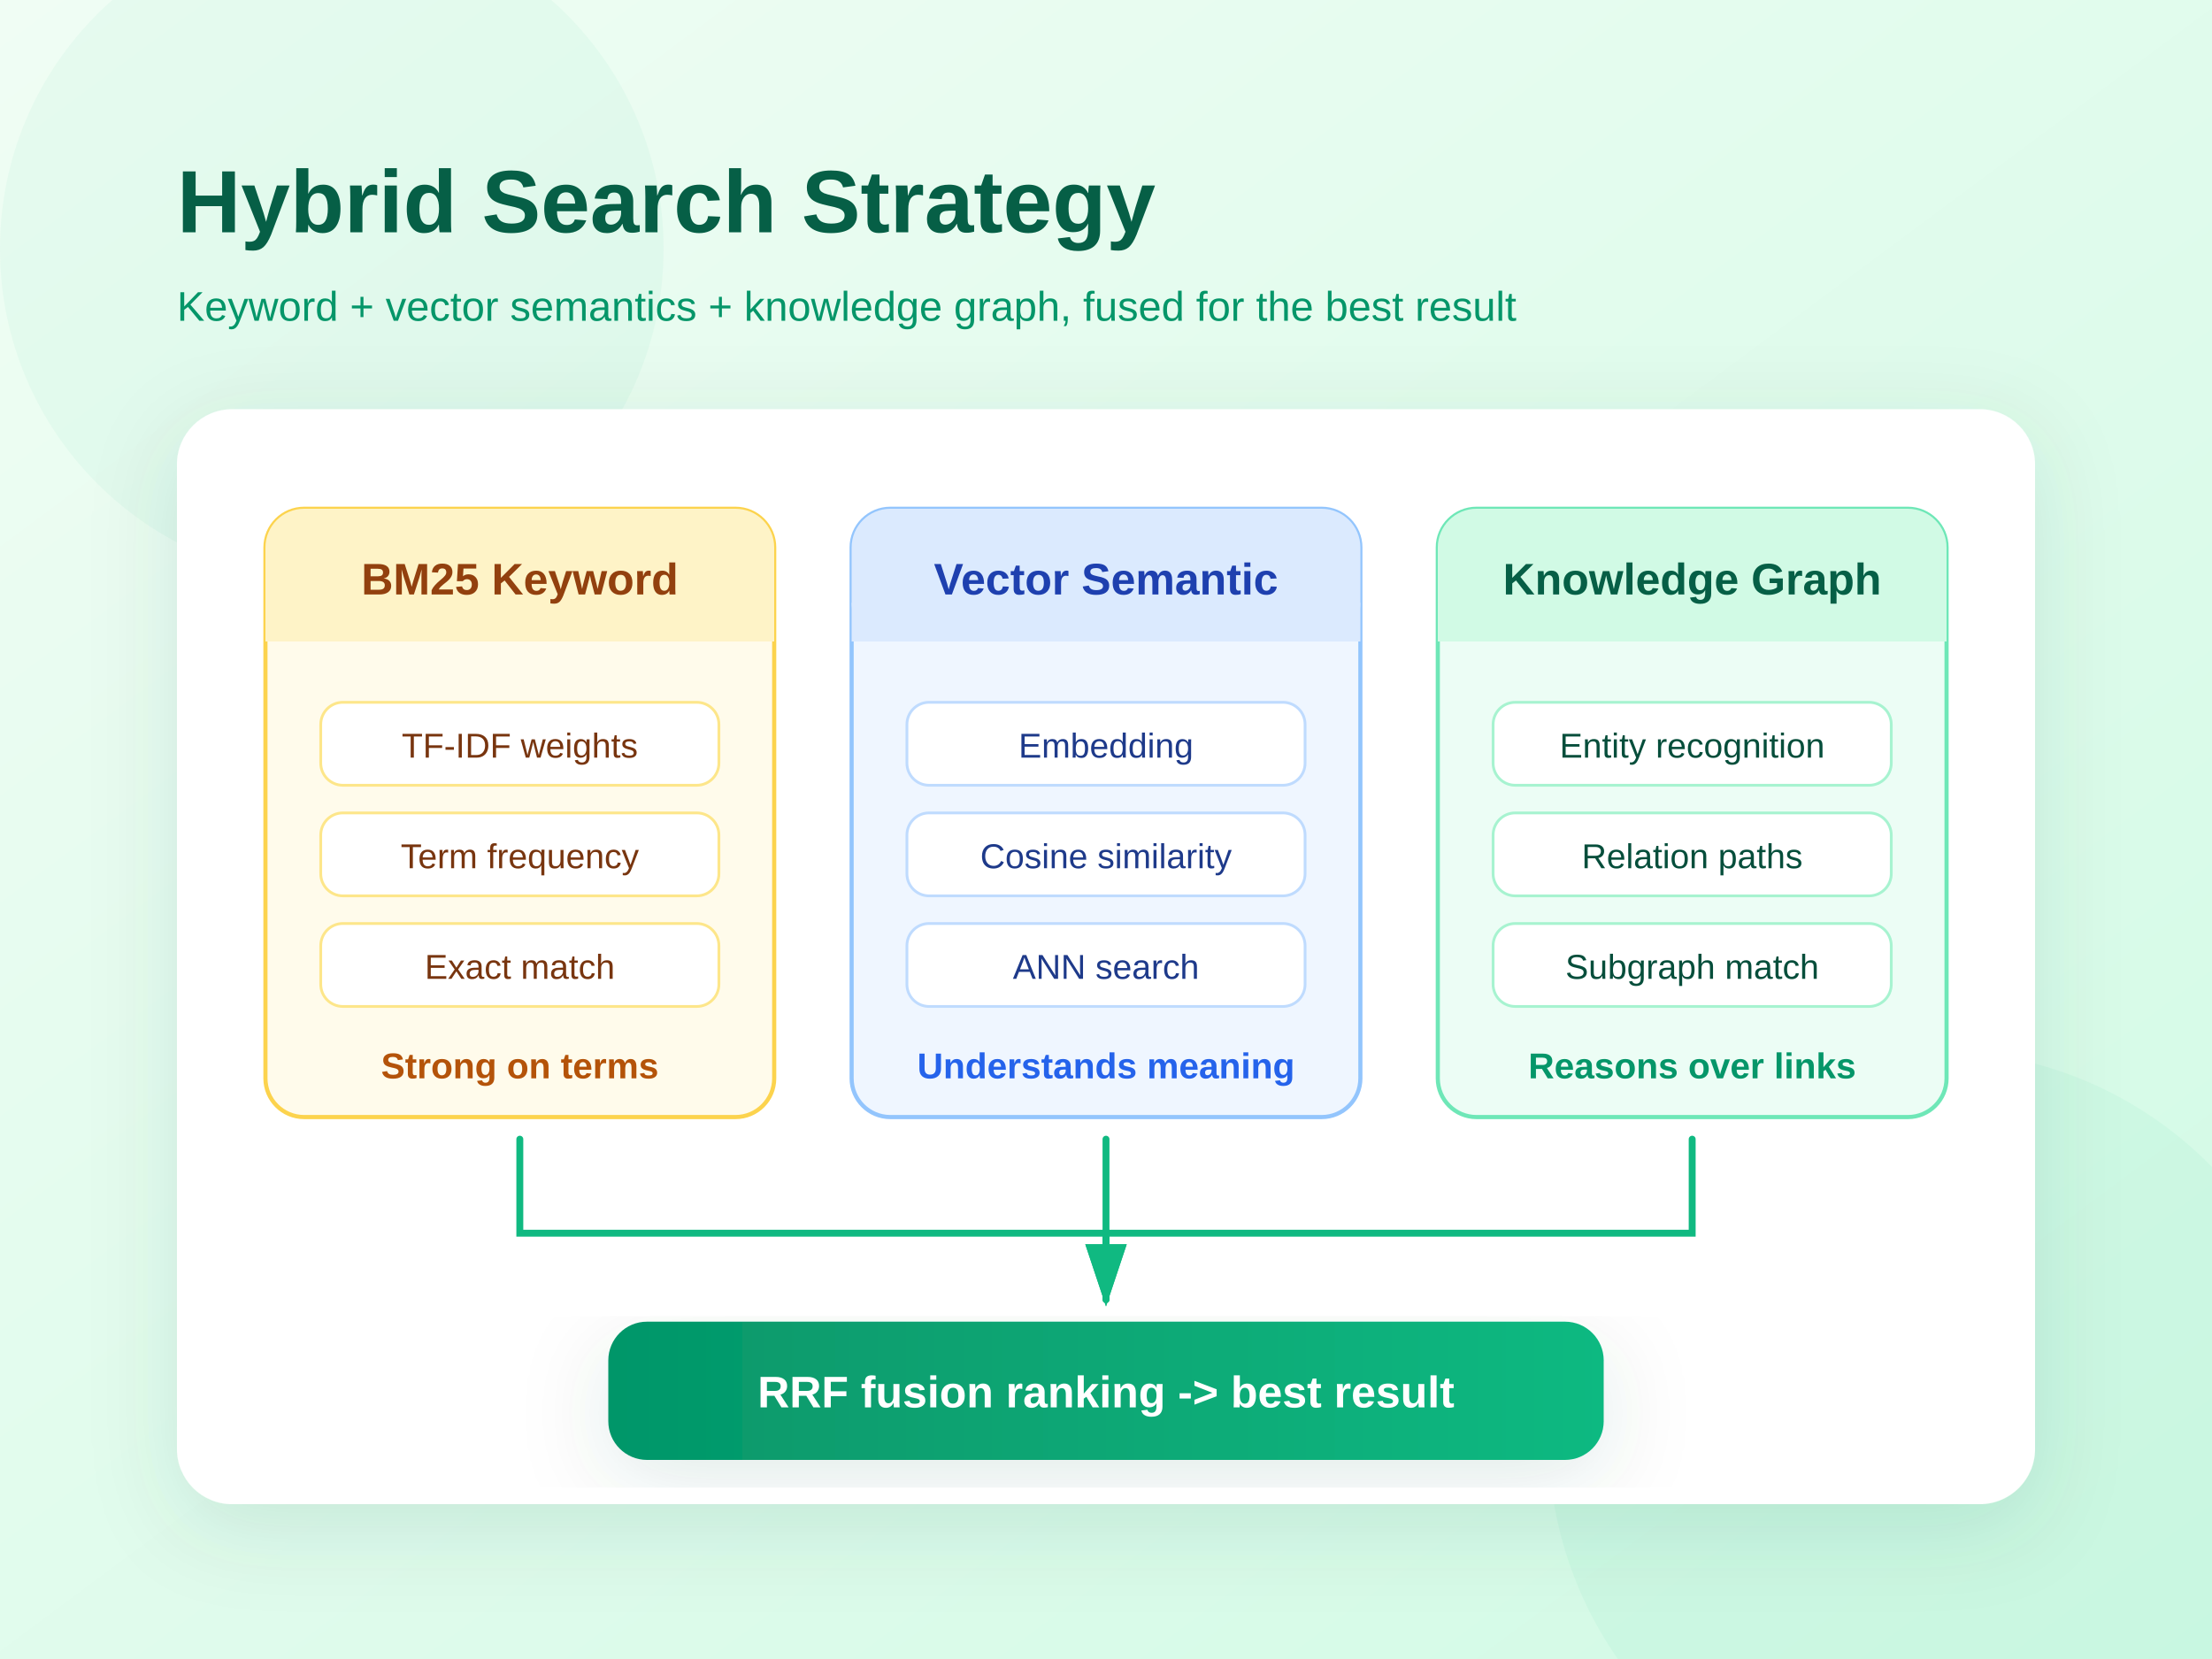
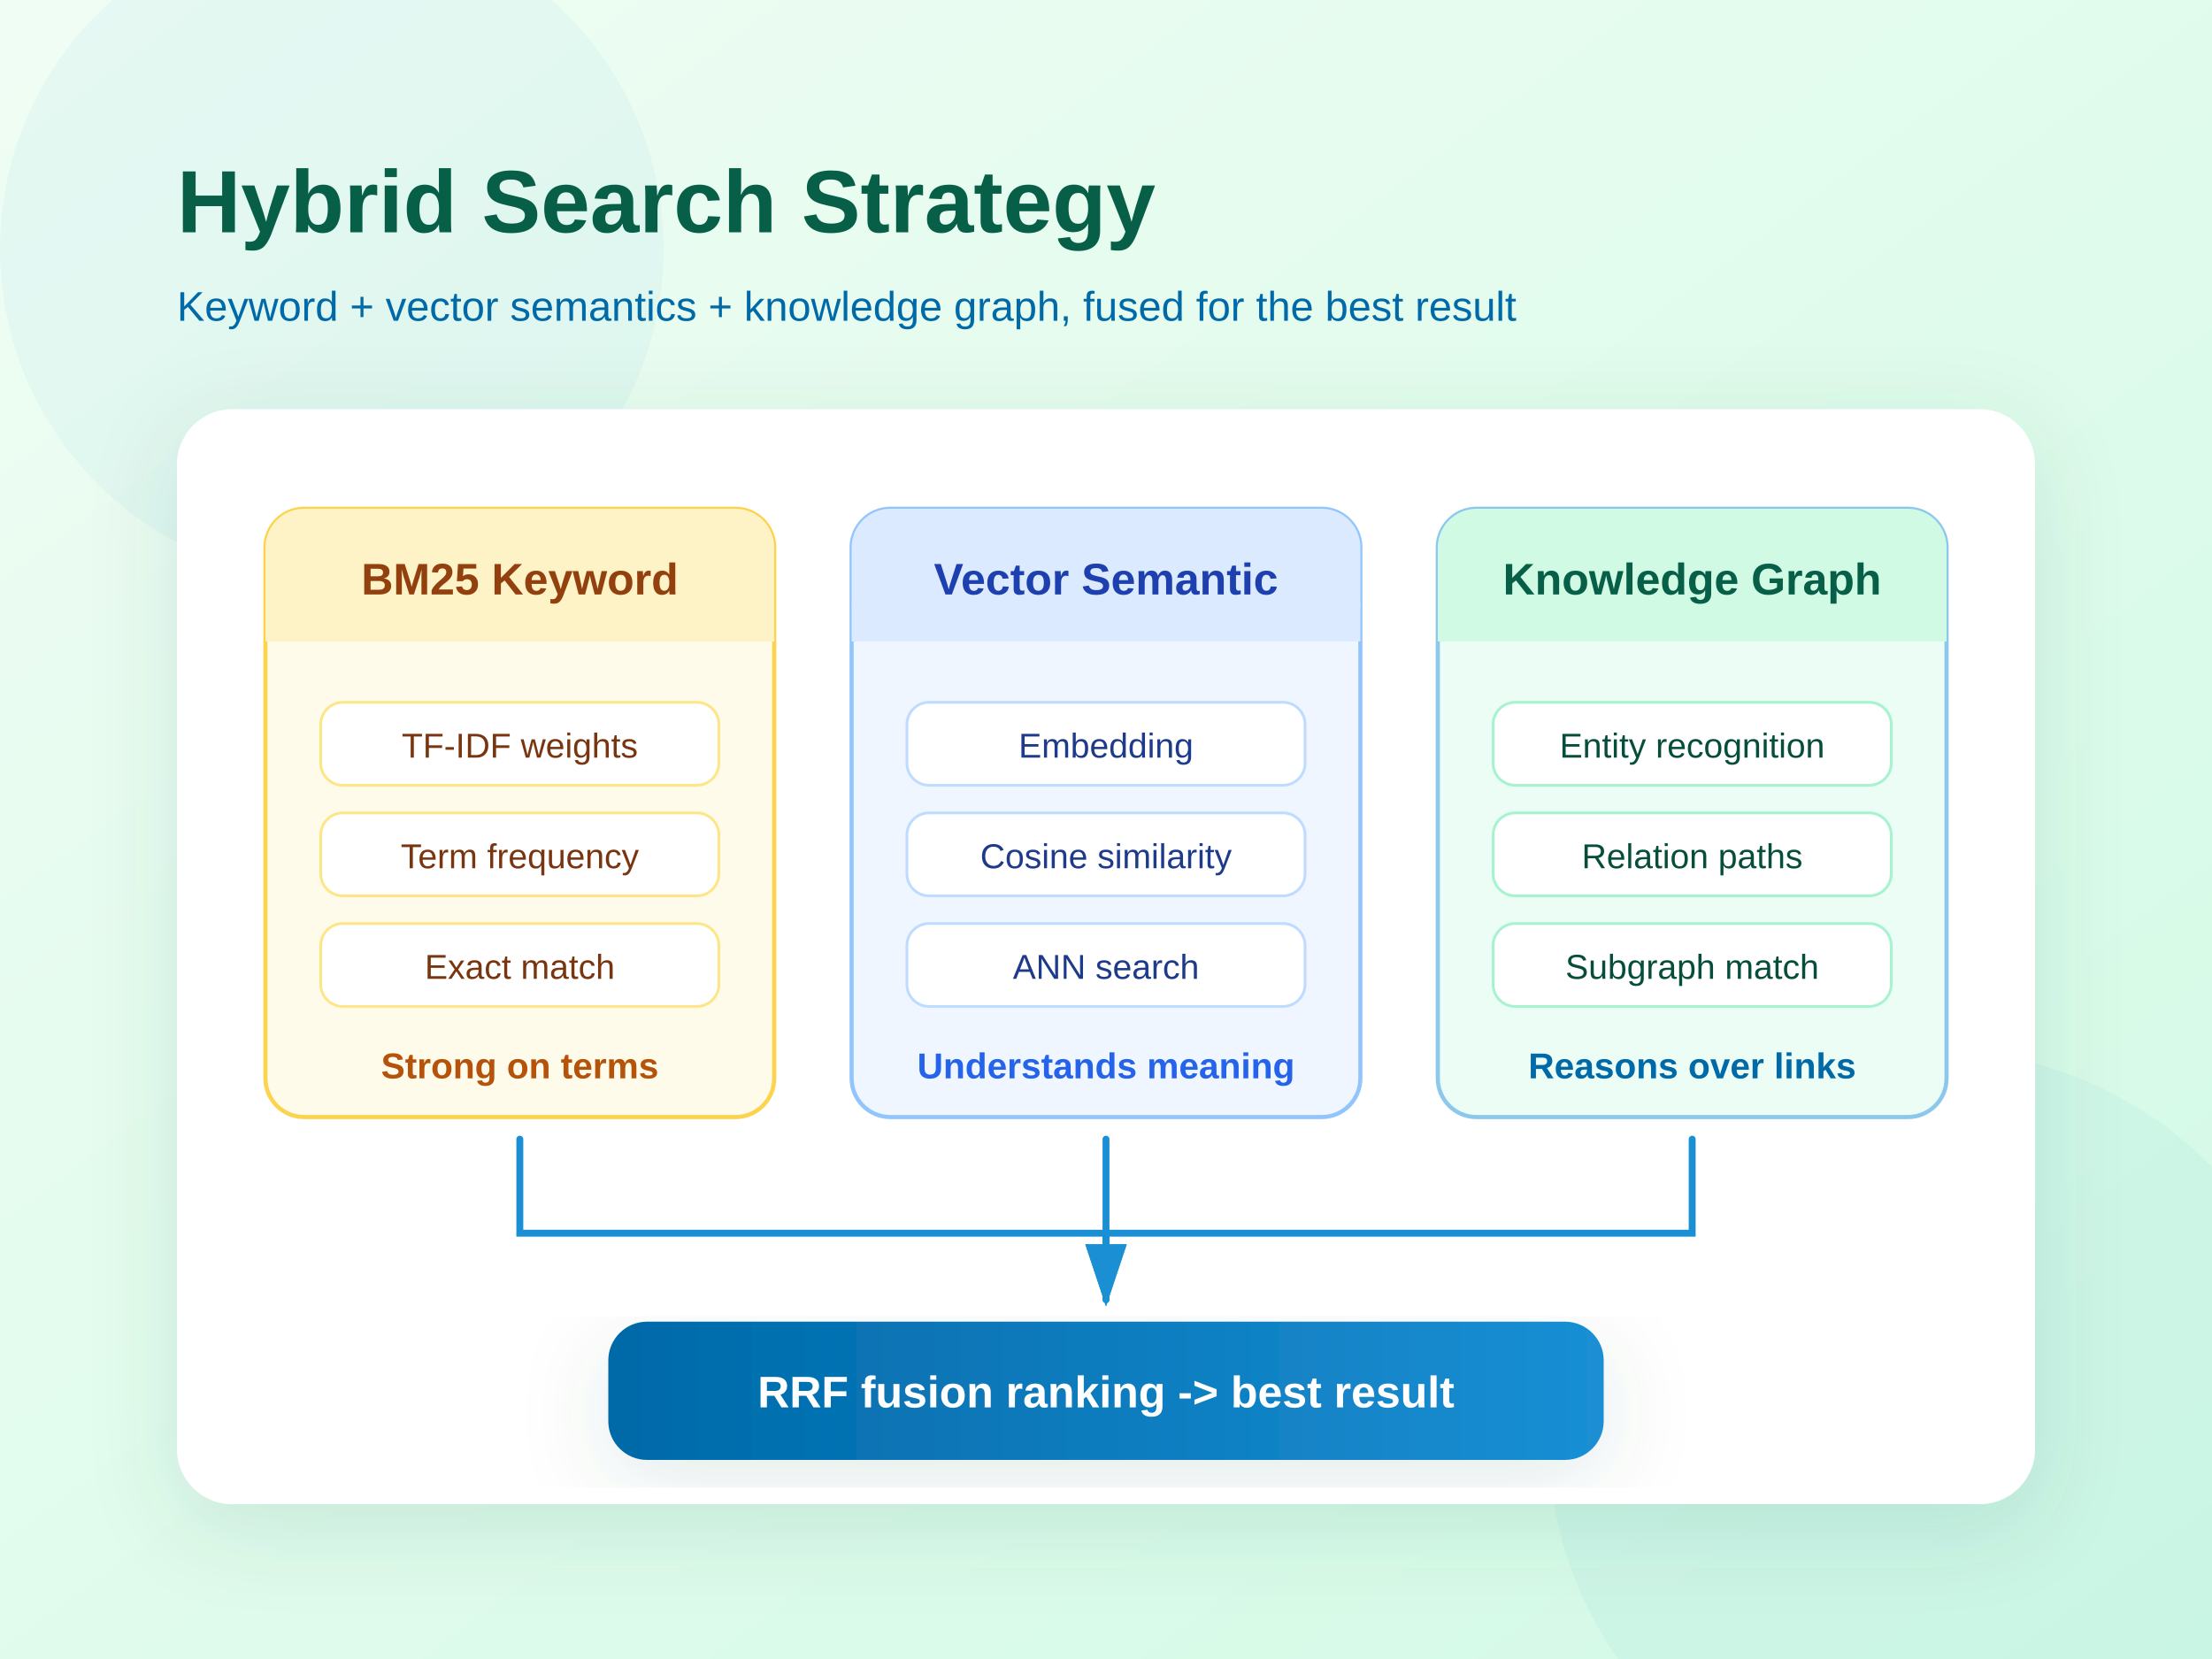
<svg xmlns="http://www.w3.org/2000/svg" viewBox="0 0 800 600">
  <defs>
    <linearGradient id="bg2" x1="0%" y1="0%" x2="100%" y2="100%">
      <stop offset="0%" stop-color="#F0FDF4" />
      <stop offset="100%" stop-color="#D1FAE5" />
    </linearGradient>
    <linearGradient id="brand2" x1="0%" y1="0%" x2="100%" y2="0%">
-       <stop offset="0%" stop-color="#059669" />
-       <stop offset="100%" stop-color="#10B981" />
+       <stop offset="0%" stop-color="#0069a8" />
+       <stop offset="100%" stop-color="#1a8fd4" />
    </linearGradient>
    <filter id="soft2" x="-20%" y="-20%" width="140%" height="140%">
      <feDropShadow dx="0" dy="8" stdDeviation="16" flood-color="#065F46" flood-opacity="0.12" />
    </filter>
  </defs>
  <rect width="800" height="600" fill="url(#bg2)" />
-   <circle cx="120" cy="90" r="120" fill="#10B981" opacity="0.05" />
-   <circle cx="700" cy="520" r="140" fill="#34D399" opacity="0.06" />
+   <circle cx="120" cy="90" r="120" fill="#1a8fd4" opacity="0.05" />
+   <circle cx="700" cy="520" r="140" fill="#4aa6e0" opacity="0.06" />
  <text x="64" y="84" font-family="Arial, sans-serif" font-size="32" font-weight="700" fill="#065F46">Hybrid Search Strategy</text>
-   <text x="64" y="116" font-family="Arial, sans-serif" font-size="15" fill="#059669">Keyword + vector semantics + knowledge graph, fused for the best result</text>
+   <text x="64" y="116" font-family="Arial, sans-serif" font-size="15" fill="#0069a8">Keyword + vector semantics + knowledge graph, fused for the best result</text>
  <g filter="url(#soft2)">
    <rect x="64" y="148" width="672" height="396" rx="20" fill="#FFFFFF" />
  </g>
  <g transform="translate(96, 184)">
    <rect width="184" height="220" rx="14" fill="#FFFBEB" stroke="#FCD34D" stroke-width="1.5" />
    <rect width="184" height="48" rx="14" fill="#FEF3C7" />
    <rect y="34" width="184" height="14" fill="#FEF3C7" />
    <text x="92" y="31" font-family="Arial, sans-serif" font-size="16" font-weight="700" fill="#92400E" text-anchor="middle">BM25 Keyword</text>
    <g font-family="Arial, sans-serif" font-size="12.5" fill="#78350F">
      <rect x="20" y="70" width="144" height="30" rx="8" fill="#FFFFFF" stroke="#FDE68A" />
      <text x="92" y="90" text-anchor="middle">TF-IDF weights</text>
      <rect x="20" y="110" width="144" height="30" rx="8" fill="#FFFFFF" stroke="#FDE68A" />
      <text x="92" y="130" text-anchor="middle">Term frequency</text>
      <rect x="20" y="150" width="144" height="30" rx="8" fill="#FFFFFF" stroke="#FDE68A" />
      <text x="92" y="170" text-anchor="middle">Exact match</text>
    </g>
    <text x="92" y="206" font-family="Arial, sans-serif" font-size="13" font-weight="600" fill="#B45309" text-anchor="middle">Strong on terms</text>
  </g>
  <g transform="translate(308, 184)">
    <rect width="184" height="220" rx="14" fill="#EFF6FF" stroke="#93C5FD" stroke-width="1.5" />
    <rect width="184" height="48" rx="14" fill="#DBEAFE" />
    <rect y="34" width="184" height="14" fill="#DBEAFE" />
    <text x="92" y="31" font-family="Arial, sans-serif" font-size="16" font-weight="700" fill="#1E40AF" text-anchor="middle">Vector Semantic</text>
    <g font-family="Arial, sans-serif" font-size="12.5" fill="#1E3A8A">
      <rect x="20" y="70" width="144" height="30" rx="8" fill="#FFFFFF" stroke="#BFDBFE" />
      <text x="92" y="90" text-anchor="middle">Embedding</text>
      <rect x="20" y="110" width="144" height="30" rx="8" fill="#FFFFFF" stroke="#BFDBFE" />
      <text x="92" y="130" text-anchor="middle">Cosine similarity</text>
      <rect x="20" y="150" width="144" height="30" rx="8" fill="#FFFFFF" stroke="#BFDBFE" />
      <text x="92" y="170" text-anchor="middle">ANN search</text>
    </g>
    <text x="92" y="206" font-family="Arial, sans-serif" font-size="13" font-weight="600" fill="#2563EB" text-anchor="middle">Understands meaning</text>
  </g>
  <g transform="translate(520, 184)">
-     <rect width="184" height="220" rx="14" fill="#ECFDF5" stroke="#6EE7B7" stroke-width="1.5" />
+     <rect width="184" height="220" rx="14" fill="#ECFDF5" stroke="#8cc8ec" stroke-width="1.5" />
    <rect width="184" height="48" rx="14" fill="#D1FAE5" />
    <rect y="34" width="184" height="14" fill="#D1FAE5" />
    <text x="92" y="31" font-family="Arial, sans-serif" font-size="16" font-weight="700" fill="#065F46" text-anchor="middle">Knowledge Graph</text>
    <g font-family="Arial, sans-serif" font-size="12.5" fill="#064E3B">
      <rect x="20" y="70" width="144" height="30" rx="8" fill="#FFFFFF" stroke="#A7F3D0" />
      <text x="92" y="90" text-anchor="middle">Entity recognition</text>
      <rect x="20" y="110" width="144" height="30" rx="8" fill="#FFFFFF" stroke="#A7F3D0" />
      <text x="92" y="130" text-anchor="middle">Relation paths</text>
      <rect x="20" y="150" width="144" height="30" rx="8" fill="#FFFFFF" stroke="#A7F3D0" />
      <text x="92" y="170" text-anchor="middle">Subgraph match</text>
    </g>
-     <text x="92" y="206" font-family="Arial, sans-serif" font-size="13" font-weight="600" fill="#059669" text-anchor="middle">Reasons over links</text>
+     <text x="92" y="206" font-family="Arial, sans-serif" font-size="13" font-weight="600" fill="#0069a8" text-anchor="middle">Reasons over links</text>
  </g>
-   <g stroke="#10B981" stroke-width="2.5" fill="none" stroke-linecap="round">
+   <g stroke="#1a8fd4" stroke-width="2.5" fill="none" stroke-linecap="round">
    <path d="M188 412 V446 H400 V470" marker-end="url(#arr2)" />
    <path d="M400 412 V470" marker-end="url(#arr2)" />
    <path d="M612 412 V446 H400" />
  </g>
  <g transform="translate(220, 478)">
    <rect width="360" height="50" rx="14" fill="url(#brand2)" filter="url(#soft2)" />
    <text x="180" y="31" font-family="Arial, sans-serif" font-size="16" font-weight="700" fill="#FFFFFF" text-anchor="middle">RRF fusion ranking -&gt; best result</text>
  </g>
  <defs>
    <marker id="arr2" markerWidth="9" markerHeight="9" refX="8" refY="3" orient="auto">
-       <polygon points="0 0, 9 3, 0 6" fill="#10B981" />
+       <polygon points="0 0, 9 3, 0 6" fill="#1a8fd4" />
    </marker>
  </defs>
</svg>
